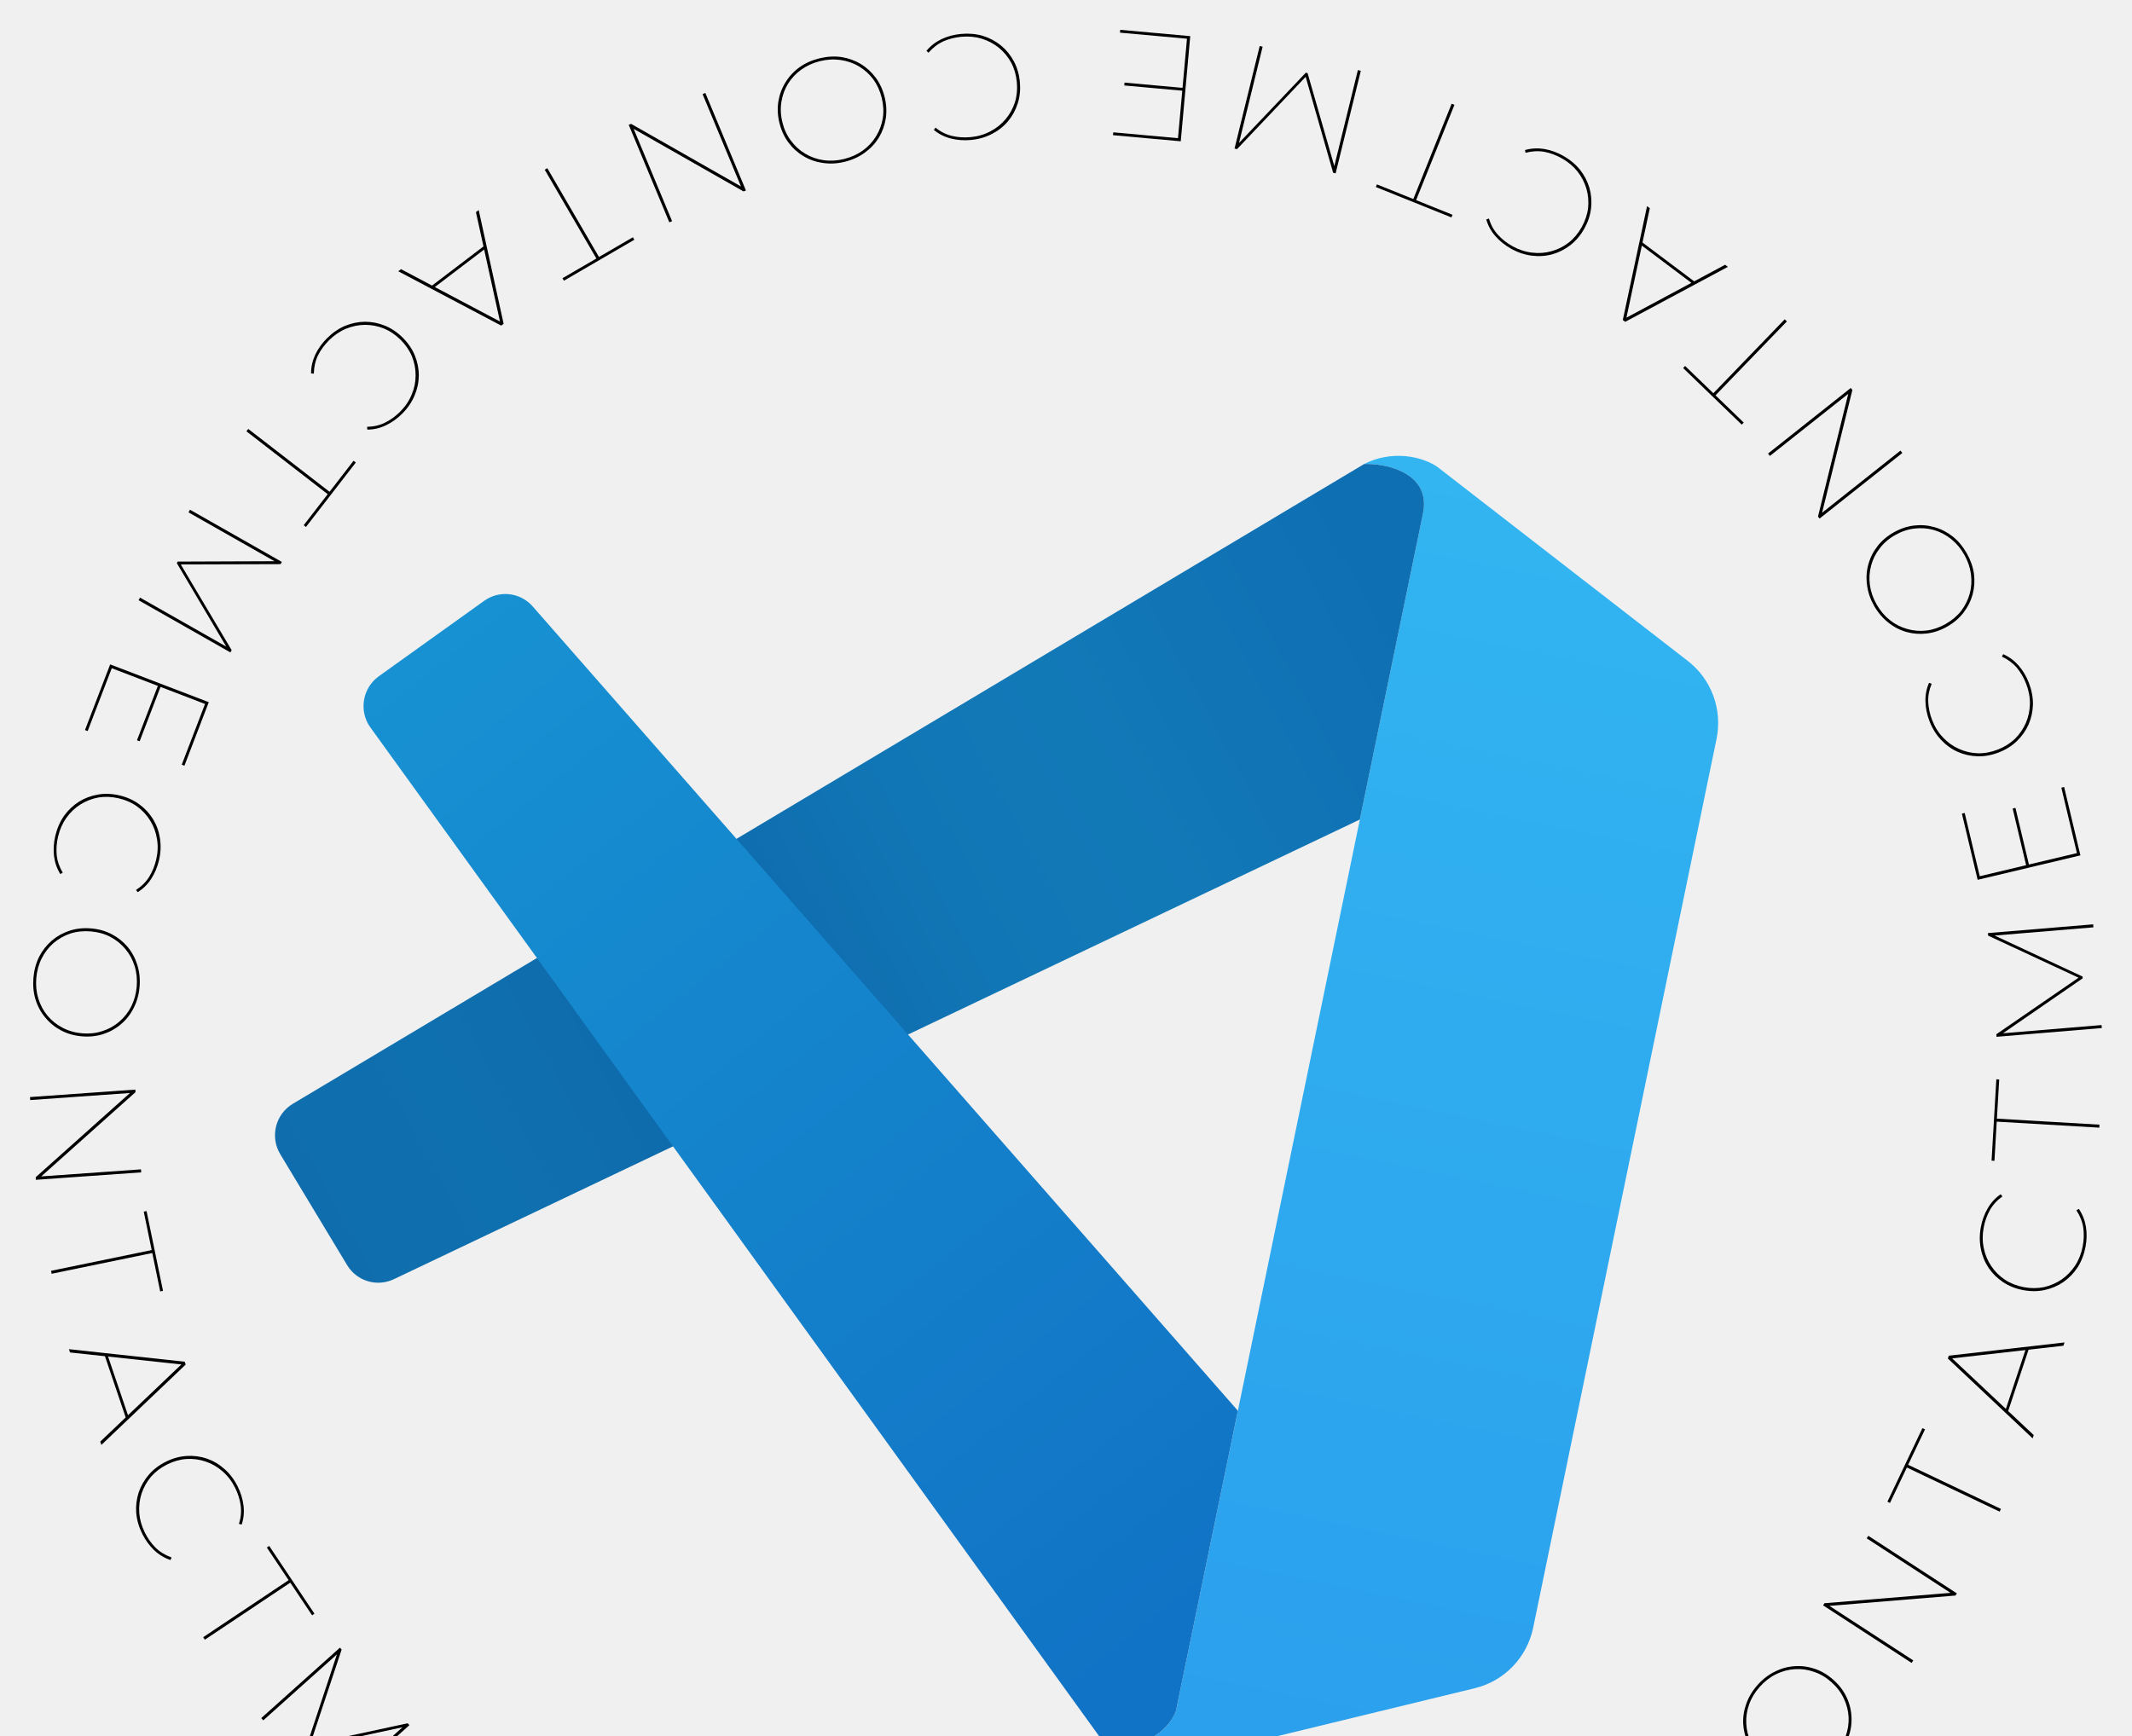
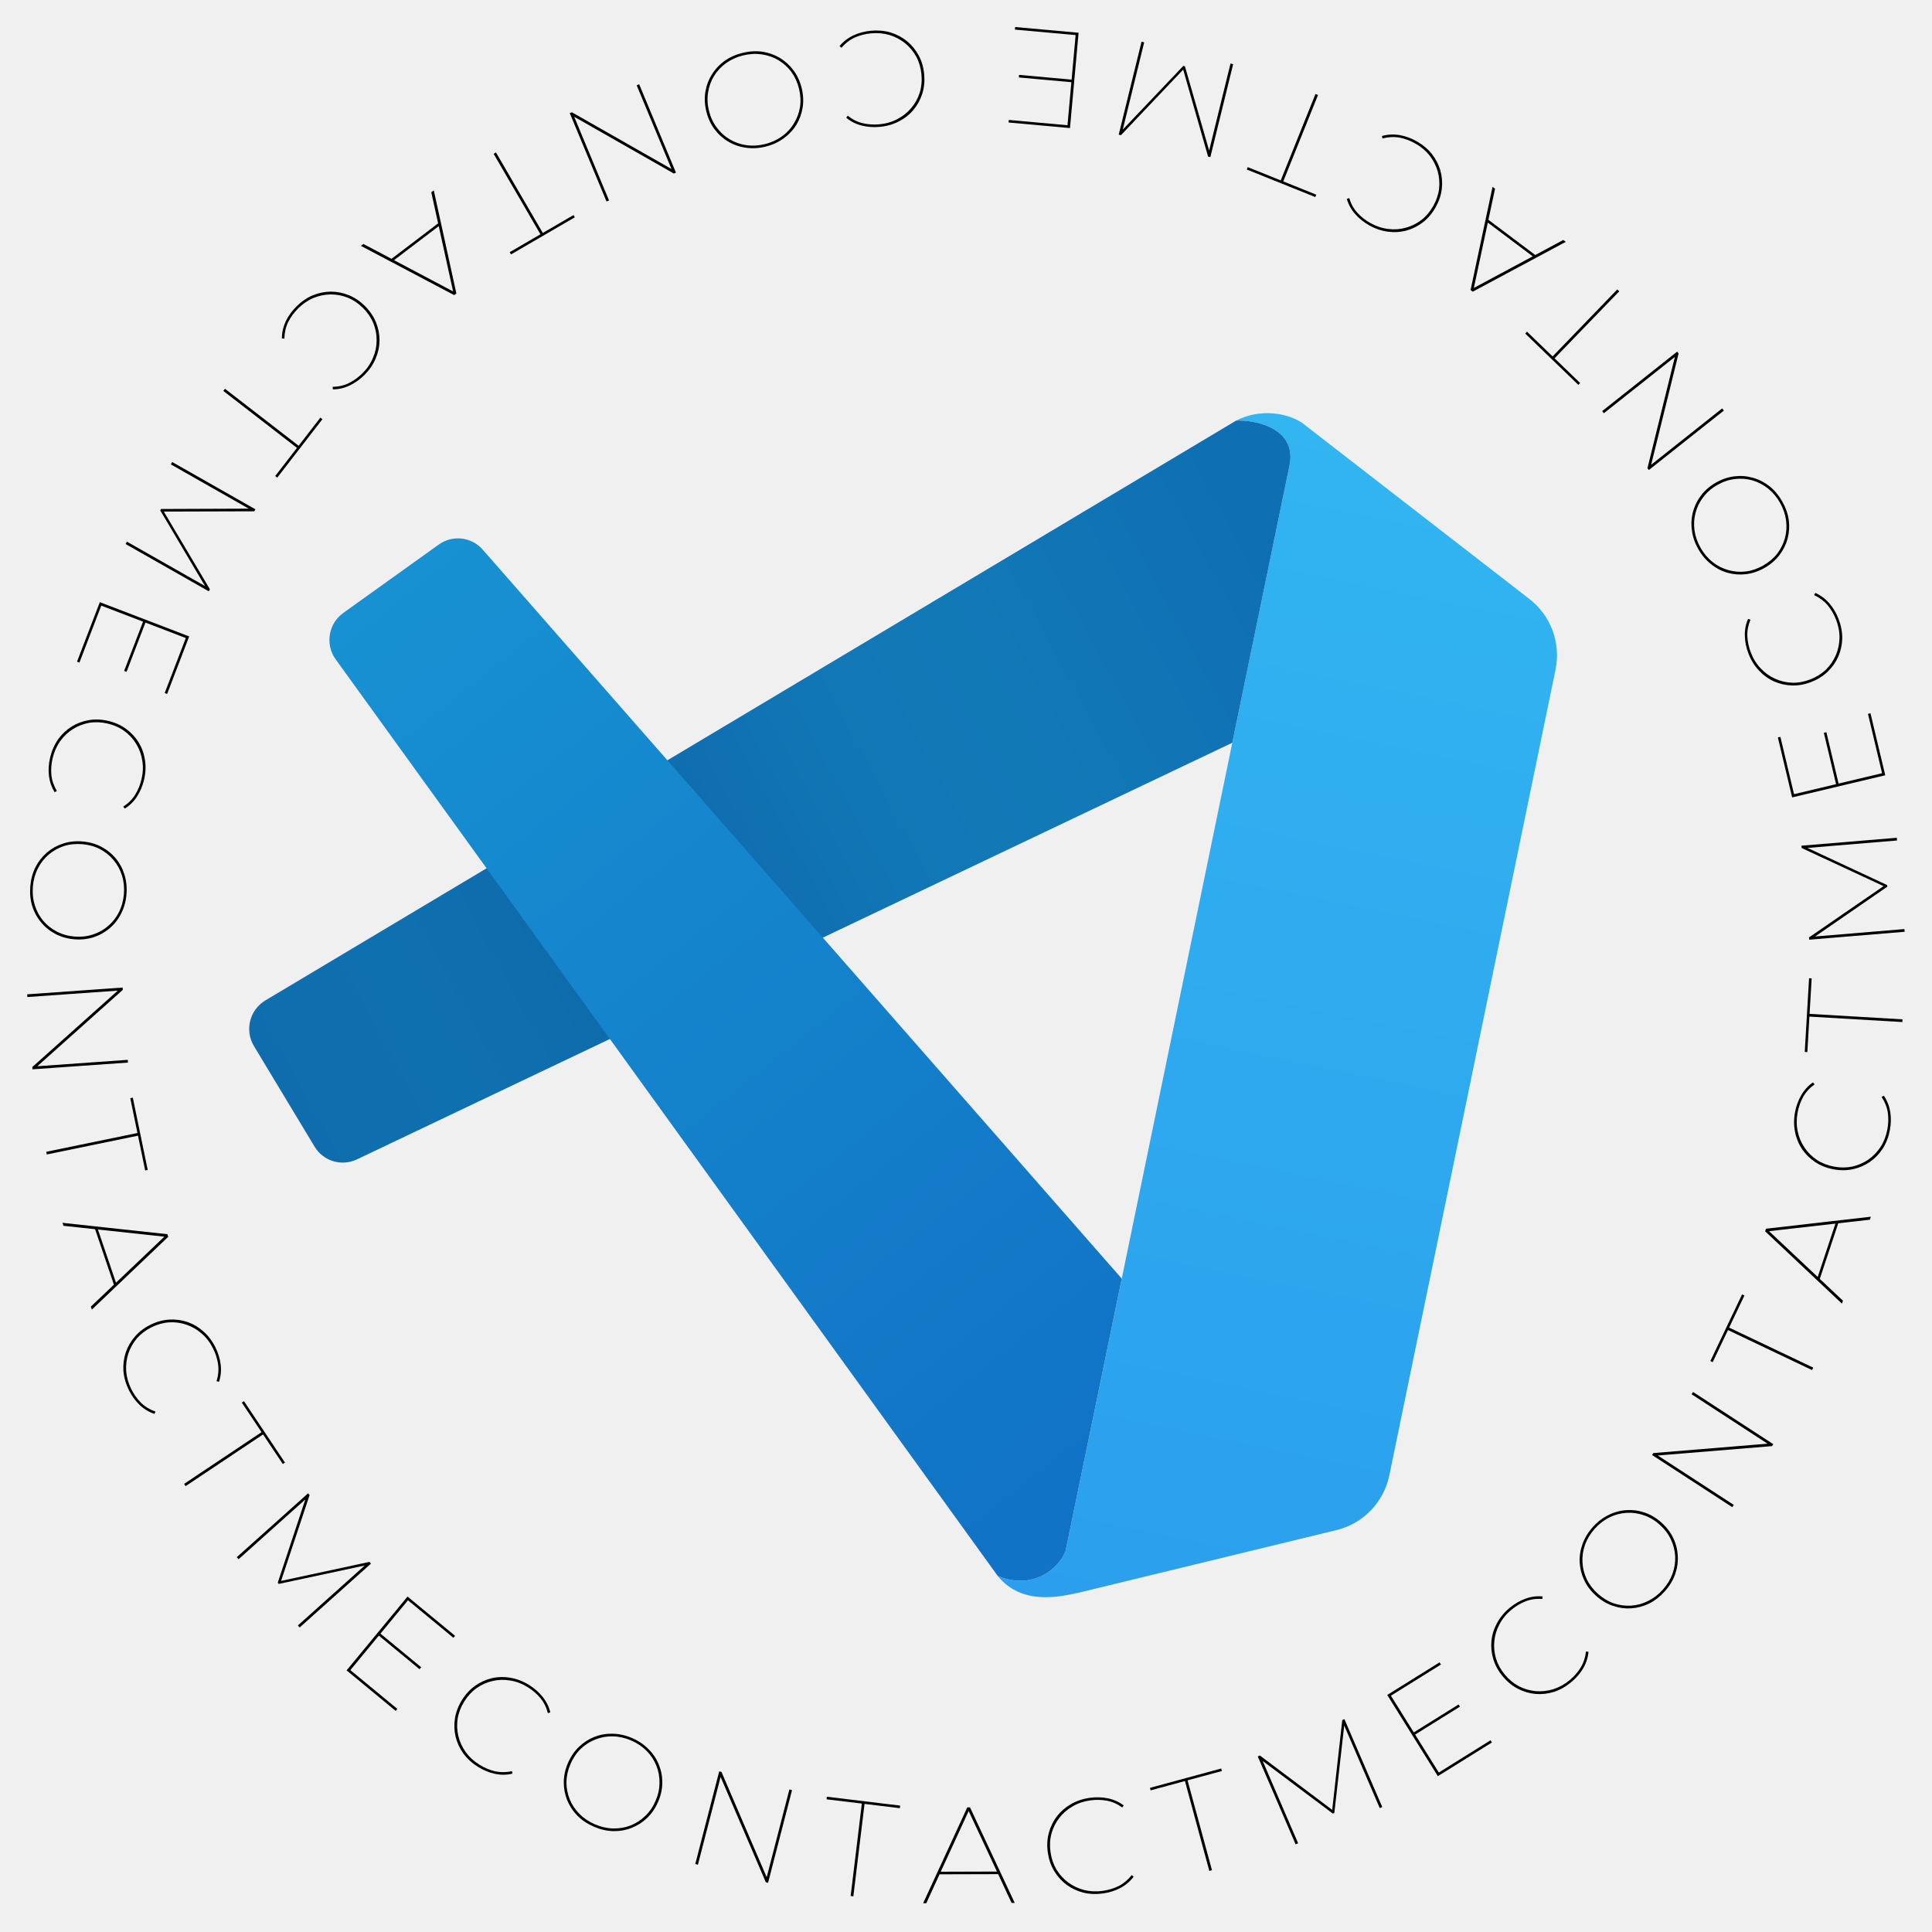
- <svg xmlns="http://www.w3.org/2000/svg" width="140" height="114" viewBox="0 0 140 114" fill="none">
+ <svg xmlns="http://www.w3.org/2000/svg" width="140" height="140" viewBox="0 0 140 140" fill="none">
  <path d="M63.103 2.229C63.61 2.182 64.088 2.223 64.538 2.354C64.982 2.491 65.38 2.703 65.731 2.988C66.077 3.275 66.358 3.62 66.575 4.024C66.791 4.428 66.923 4.881 66.97 5.38C67.016 5.88 66.971 6.349 66.832 6.786C66.694 7.224 66.482 7.615 66.196 7.96C65.903 8.306 65.551 8.584 65.139 8.795C64.722 9.013 64.26 9.146 63.754 9.193C63.3 9.236 62.862 9.203 62.441 9.097C62.02 8.99 61.647 8.803 61.324 8.534L61.429 8.385C61.773 8.658 62.139 8.84 62.525 8.93C62.911 9.02 63.315 9.045 63.736 9.006C64.21 8.962 64.642 8.835 65.034 8.626C65.426 8.423 65.76 8.157 66.034 7.826C66.309 7.502 66.513 7.131 66.647 6.714C66.774 6.304 66.816 5.866 66.772 5.399C66.729 4.932 66.606 4.505 66.404 4.12C66.197 3.741 65.927 3.415 65.597 3.14C65.266 2.873 64.889 2.672 64.466 2.539C64.043 2.413 63.594 2.372 63.121 2.416C62.7 2.456 62.308 2.555 61.945 2.715C61.582 2.882 61.257 3.131 60.97 3.463L60.838 3.336C61.107 3.012 61.438 2.756 61.831 2.567C62.225 2.384 62.65 2.271 63.103 2.229Z" fill="black" />
  <path d="M53.804 3.833C54.298 3.711 54.777 3.682 55.241 3.745C55.701 3.816 56.125 3.967 56.515 4.197C56.899 4.43 57.227 4.73 57.501 5.098C57.775 5.466 57.972 5.894 58.092 6.381C58.212 6.869 58.235 7.339 58.163 7.792C58.09 8.245 57.938 8.663 57.706 9.047C57.467 9.432 57.16 9.759 56.783 10.028C56.403 10.305 55.965 10.504 55.471 10.626C54.977 10.747 54.501 10.772 54.041 10.701C53.577 10.638 53.153 10.491 52.77 10.258C52.38 10.028 52.048 9.728 51.774 9.36C51.5 8.992 51.303 8.565 51.183 8.077C51.064 7.59 51.04 7.119 51.112 6.666C51.185 6.213 51.34 5.794 51.579 5.409C51.812 5.026 52.118 4.695 52.499 4.418C52.875 4.149 53.31 3.954 53.804 3.833ZM53.849 4.015C53.387 4.129 52.977 4.315 52.618 4.572C52.26 4.83 51.969 5.14 51.745 5.501C51.522 5.869 51.378 6.264 51.312 6.689C51.241 7.121 51.262 7.568 51.376 8.03C51.489 8.492 51.676 8.895 51.938 9.239C52.194 9.59 52.505 9.874 52.871 10.091C53.239 10.313 53.641 10.456 54.078 10.519C54.515 10.582 54.965 10.556 55.426 10.443C55.888 10.329 56.298 10.144 56.657 9.886C57.015 9.628 57.306 9.315 57.528 8.948C57.752 8.586 57.9 8.19 57.971 7.758C58.036 7.333 58.013 6.89 57.899 6.428C57.786 5.967 57.601 5.56 57.345 5.208C57.084 4.864 56.769 4.581 56.402 4.358C56.036 4.142 55.634 4.002 55.197 3.94C54.76 3.877 54.311 3.902 53.849 4.015Z" fill="black" />
  <path d="M46.317 6.106L48.982 12.509L48.826 12.573L41.456 8.375L41.557 8.334L44.134 14.526L43.951 14.602L41.286 8.199L41.442 8.135L48.812 12.333L48.711 12.374L46.135 6.182L46.317 6.106Z" fill="black" />
  <path d="M35.94 11.046L39.333 16.878L41.559 15.583L41.654 15.746L37.03 18.436L36.935 18.273L39.162 16.978L35.769 11.146L35.94 11.046Z" fill="black" />
  <path d="M31.435 13.797L33.071 21.266L32.914 21.386L26.152 17.816L26.333 17.678L32.936 21.17L32.857 21.23L31.253 13.935L31.435 13.797ZM31.857 16.102L31.892 16.312L28.462 18.922L28.269 18.832L31.857 16.102Z" fill="black" />
  <path d="M21.462 22.227C21.821 21.867 22.216 21.593 22.645 21.406C23.075 21.229 23.516 21.137 23.969 21.132C24.417 21.132 24.854 21.218 25.279 21.391C25.704 21.563 26.095 21.827 26.45 22.182C26.805 22.537 27.069 22.926 27.242 23.351C27.415 23.776 27.502 24.213 27.502 24.661C27.497 25.114 27.404 25.553 27.222 25.978C27.04 26.413 26.77 26.81 26.41 27.17C26.088 27.492 25.731 27.747 25.339 27.934C24.947 28.121 24.54 28.215 24.12 28.215L24.106 28.033C24.545 28.023 24.942 27.93 25.297 27.752C25.652 27.574 25.978 27.336 26.277 27.037C26.613 26.7 26.865 26.326 27.033 25.915C27.206 25.509 27.292 25.091 27.292 24.661C27.296 24.236 27.216 23.821 27.053 23.414C26.889 23.017 26.641 22.653 26.31 22.322C25.978 21.991 25.611 21.741 25.209 21.573C24.808 21.414 24.392 21.335 23.962 21.335C23.537 21.34 23.119 21.427 22.708 21.595C22.302 21.768 21.931 22.023 21.595 22.36C21.296 22.659 21.058 22.986 20.881 23.341C20.708 23.7 20.617 24.1 20.608 24.539L20.426 24.525C20.426 24.105 20.517 23.696 20.699 23.299C20.885 22.906 21.14 22.549 21.462 22.227Z" fill="black" />
  <path d="M16.303 28.172L21.64 32.3L23.216 30.262L23.365 30.377L20.092 34.609L19.943 34.494L21.519 32.456L16.182 28.328L16.303 28.172Z" fill="black" />
  <path d="M12.477 33.478L18.507 36.905L18.423 37.051L11.78 37.071L11.824 36.993L15.212 42.702L15.129 42.848L9.1 39.422L9.197 39.25L14.977 42.534L14.938 42.603L11.612 36.986L11.67 36.883L18.203 36.858L18.159 36.935L12.379 33.651L12.477 33.478Z" fill="black" />
  <path d="M10.557 45.068L9.171 48.685L8.995 48.618L10.382 45.001L10.557 45.068ZM7.339 43.887L5.757 48.013L5.581 47.946L7.234 43.635L13.71 46.117L12.11 50.29L11.934 50.222L13.463 46.235L7.339 43.887Z" fill="black" />
  <path d="M3.63 54.904C3.746 54.408 3.938 53.968 4.205 53.583C4.476 53.206 4.804 52.896 5.186 52.653C5.567 52.417 5.984 52.261 6.436 52.184C6.889 52.107 7.359 52.126 7.848 52.24C8.336 52.355 8.766 52.547 9.137 52.818C9.508 53.088 9.811 53.413 10.047 53.795C10.282 54.182 10.434 54.605 10.503 55.062C10.577 55.527 10.556 56.007 10.44 56.502C10.335 56.946 10.166 57.35 9.931 57.716C9.696 58.081 9.4 58.375 9.042 58.596L8.934 58.449C9.303 58.209 9.591 57.921 9.799 57.583C10.007 57.245 10.16 56.871 10.256 56.459C10.365 55.996 10.383 55.546 10.309 55.108C10.242 54.671 10.095 54.271 9.869 53.905C9.649 53.542 9.362 53.23 9.009 52.971C8.661 52.719 8.259 52.54 7.802 52.433C7.346 52.326 6.903 52.307 6.473 52.375C6.048 52.452 5.652 52.603 5.287 52.83C4.928 53.058 4.619 53.351 4.358 53.711C4.104 54.072 3.922 54.484 3.813 54.947C3.717 55.358 3.686 55.761 3.723 56.157C3.765 56.553 3.898 56.941 4.121 57.319L3.959 57.403C3.738 57.046 3.6 56.65 3.546 56.217C3.498 55.785 3.526 55.347 3.63 54.904Z" fill="black" />
  <path d="M2.195 64.229C2.237 63.722 2.362 63.259 2.569 62.839C2.782 62.426 3.06 62.071 3.403 61.775C3.745 61.485 4.134 61.269 4.57 61.126C5.006 60.984 5.475 60.933 5.975 60.975C6.475 61.016 6.928 61.144 7.335 61.356C7.741 61.569 8.09 61.846 8.379 62.189C8.668 62.538 8.881 62.933 9.016 63.375C9.158 63.824 9.207 64.302 9.165 64.809C9.123 65.316 8.995 65.776 8.782 66.189C8.575 66.609 8.3 66.964 7.958 67.254C7.615 67.55 7.226 67.769 6.79 67.912C6.354 68.055 5.886 68.105 5.385 68.064C4.885 68.022 4.432 67.895 4.025 67.682C3.619 67.469 3.271 67.189 2.982 66.84C2.692 66.498 2.476 66.102 2.335 65.653C2.199 65.211 2.153 64.736 2.195 64.229ZM2.382 64.245C2.343 64.719 2.389 65.167 2.519 65.588C2.65 66.01 2.851 66.385 3.122 66.712C3.399 67.04 3.729 67.303 4.11 67.5C4.497 67.705 4.928 67.827 5.402 67.866C5.876 67.906 6.317 67.856 6.726 67.718C7.142 67.587 7.51 67.382 7.831 67.104C8.159 66.826 8.422 66.49 8.621 66.096C8.819 65.702 8.938 65.267 8.978 64.793C9.017 64.32 8.972 63.872 8.841 63.45C8.71 63.028 8.506 62.653 8.229 62.325C7.958 61.998 7.628 61.732 7.241 61.527C6.86 61.33 6.432 61.212 5.958 61.172C5.484 61.133 5.04 61.179 4.625 61.31C4.216 61.448 3.847 61.656 3.519 61.934C3.198 62.212 2.938 62.548 2.739 62.943C2.541 63.337 2.422 63.771 2.382 64.245Z" fill="black" />
  <path d="M1.97 72.052L8.887 71.562L8.899 71.73L2.575 77.382L2.568 77.273L9.258 76.8L9.272 76.998L2.354 77.487L2.342 77.319L8.666 71.667L8.674 71.776L1.984 72.249L1.97 72.052Z" fill="black" />
  <path d="M3.352 83.463L9.96 82.101L9.44 79.578L9.624 79.54L10.704 84.78L10.52 84.818L10 82.295L3.392 83.657L3.352 83.463Z" fill="black" />
  <path d="M4.527 88.61L12.129 89.434L12.193 89.622L6.658 94.897L6.584 94.681L11.995 89.532L12.027 89.626L4.6 88.826L4.527 88.61ZM6.847 88.943L7.057 88.977L8.441 93.058L8.294 93.213L6.847 88.943Z" fill="black" />
  <path d="M9.346 100.746C9.12 100.291 8.986 99.83 8.945 99.363C8.913 98.899 8.967 98.452 9.106 98.021C9.249 97.596 9.469 97.209 9.768 96.861C10.067 96.513 10.441 96.227 10.89 96.003C11.34 95.779 11.793 95.653 12.251 95.624C12.709 95.595 13.151 95.651 13.576 95.794C14.004 95.942 14.39 96.17 14.736 96.478C15.09 96.788 15.38 97.171 15.607 97.627C15.81 98.034 15.938 98.454 15.991 98.885C16.043 99.317 16.003 99.732 15.869 100.13L15.692 100.086C15.823 99.667 15.86 99.26 15.805 98.868C15.749 98.475 15.627 98.089 15.438 97.711C15.226 97.285 14.952 96.927 14.616 96.637C14.285 96.344 13.916 96.13 13.509 95.993C13.107 95.854 12.688 95.797 12.251 95.823C11.823 95.852 11.399 95.971 10.979 96.18C10.559 96.389 10.206 96.658 9.919 96.985C9.641 97.316 9.433 97.684 9.297 98.092C9.166 98.496 9.116 98.92 9.144 99.363C9.179 99.803 9.303 100.236 9.515 100.662C9.703 101.04 9.938 101.37 10.218 101.651C10.504 101.929 10.854 102.142 11.267 102.291L11.196 102.459C10.797 102.325 10.439 102.109 10.12 101.81C9.808 101.509 9.55 101.154 9.346 100.746Z" fill="black" />
  <path d="M13.341 107.527L18.952 103.781L17.522 101.638L17.678 101.534L20.649 105.983L20.493 106.088L19.062 103.945L13.451 107.692L13.341 107.527Z" fill="black" />
  <path d="M17.155 112.84L22.322 108.214L22.434 108.339L20.34 114.644L20.28 114.577L26.77 113.181L26.882 113.306L21.716 117.933L21.584 117.785L26.536 113.35L26.589 113.409L20.206 114.777L20.127 114.688L22.18 108.487L22.24 108.553L17.288 112.988L17.155 112.84Z" fill="black" />
+   <path d="M27.532 118.348L30.52 120.813L30.401 120.958L27.413 118.493L27.532 118.348ZM25.389 121.023L28.797 123.835L28.677 123.981L25.116 121.042L29.53 115.693L32.977 118.536L32.857 118.682L29.563 115.964L25.389 121.023Z" fill="black" />
+   <path d="M34.654 128.044C34.222 127.776 33.866 127.454 33.586 127.079C33.314 126.701 33.124 126.293 33.016 125.853C32.913 125.416 32.898 124.971 32.968 124.518C33.039 124.065 33.207 123.625 33.471 123.198C33.735 122.771 34.054 122.425 34.428 122.159C34.803 121.894 35.208 121.71 35.644 121.607C36.086 121.508 36.535 121.498 36.99 121.578C37.455 121.656 37.904 121.829 38.336 122.096C38.724 122.336 39.053 122.626 39.325 122.965C39.597 123.304 39.781 123.678 39.877 124.087L39.703 124.142C39.593 123.717 39.411 123.352 39.157 123.047C38.903 122.742 38.596 122.479 38.237 122.256C37.833 122.006 37.411 121.846 36.972 121.777C36.537 121.701 36.111 121.713 35.693 121.812C35.278 121.904 34.891 122.077 34.533 122.329C34.184 122.579 33.886 122.904 33.639 123.302C33.393 123.701 33.233 124.115 33.162 124.545C33.099 124.972 33.117 125.395 33.216 125.813C33.318 126.226 33.497 126.613 33.755 126.974C34.016 127.33 34.349 127.633 34.754 127.884C35.113 128.106 35.486 128.263 35.872 128.355C36.262 128.44 36.671 128.438 37.101 128.346L37.129 128.527C36.72 128.623 36.301 128.628 35.873 128.542C35.448 128.45 35.042 128.284 34.654 128.044Z" fill="black" />
+   <path d="M43.04 132.371C42.573 132.17 42.173 131.904 41.841 131.574C41.517 131.241 41.27 130.864 41.098 130.445C40.932 130.029 40.851 129.591 40.854 129.132C40.858 128.673 40.959 128.213 41.157 127.752C41.356 127.291 41.62 126.902 41.951 126.584C42.282 126.267 42.656 126.025 43.073 125.859C43.495 125.696 43.938 125.62 44.4 125.632C44.871 125.641 45.34 125.746 45.807 125.947C46.274 126.148 46.67 126.416 46.993 126.749C47.326 127.079 47.575 127.453 47.741 127.869C47.913 128.289 47.997 128.728 47.993 129.186C47.99 129.645 47.889 130.105 47.691 130.566C47.492 131.027 47.227 131.417 46.896 131.734C46.565 132.052 46.188 132.292 45.766 132.456C45.349 132.621 44.905 132.7 44.434 132.691C43.972 132.679 43.508 132.572 43.04 132.371ZM43.115 132.198C43.552 132.387 43.991 132.486 44.432 132.496C44.874 132.506 45.293 132.435 45.689 132.282C46.089 132.123 46.442 131.895 46.751 131.596C47.068 131.294 47.32 130.924 47.508 130.488C47.697 130.051 47.79 129.617 47.789 129.185C47.797 128.749 47.72 128.335 47.559 127.942C47.4 127.543 47.165 127.186 46.854 126.873C46.543 126.559 46.169 126.308 45.733 126.12C45.296 125.932 44.857 125.833 44.415 125.822C43.974 125.812 43.554 125.886 43.154 126.045C42.758 126.198 42.401 126.425 42.084 126.728C41.775 127.026 41.527 127.394 41.339 127.831C41.151 128.267 41.053 128.704 41.045 129.139C41.046 129.571 41.126 129.986 41.285 130.386C41.447 130.779 41.683 131.132 41.993 131.446C42.304 131.759 42.678 132.01 43.115 132.198Z" fill="black" />
+   <path d="M50.382 135.072L52.118 128.358L52.281 128.4L55.628 136.193L55.523 136.166L57.202 129.672L57.393 129.722L55.657 136.436L55.494 136.394L52.147 128.601L52.253 128.628L50.574 135.122L50.382 135.072Z" fill="black" />
+   <path d="M61.641 137.392L62.452 130.694L59.894 130.385L59.917 130.198L65.228 130.841L65.206 131.028L62.648 130.718L61.837 137.416L61.641 137.392Z" fill="black" />
+   <path d="M66.894 137.914L70.093 130.969L70.291 130.968L73.532 137.894L73.304 137.894L70.143 131.127L70.242 131.127L67.122 137.913L66.894 137.914ZM67.948 135.82L68.046 135.632L72.356 135.619L72.455 135.807L67.948 135.82Z" fill="black" />
+   <path d="M79.933 137.205C79.43 137.276 78.95 137.256 78.495 137.146C78.045 137.029 77.638 136.835 77.273 136.566C76.915 136.296 76.619 135.964 76.384 135.57C76.149 135.176 75.997 134.73 75.927 134.233C75.858 133.736 75.883 133.265 76.001 132.822C76.119 132.379 76.313 131.978 76.584 131.62C76.86 131.262 77.199 130.968 77.601 130.738C78.008 130.501 78.463 130.348 78.967 130.278C79.418 130.215 79.857 130.227 80.283 130.314C80.708 130.402 81.089 130.572 81.424 130.825L81.326 130.979C80.97 130.722 80.597 130.557 80.206 130.485C79.816 130.413 79.412 130.406 78.993 130.464C78.522 130.53 78.096 130.676 77.714 130.903C77.331 131.123 77.01 131.404 76.751 131.747C76.491 132.083 76.304 132.463 76.19 132.886C76.081 133.301 76.059 133.741 76.124 134.205C76.189 134.67 76.331 135.09 76.55 135.466C76.775 135.835 77.058 136.149 77.401 136.408C77.743 136.66 78.129 136.843 78.558 136.957C78.987 137.064 79.436 137.085 79.907 137.019C80.326 136.96 80.713 136.843 81.069 136.667C81.423 136.484 81.737 136.22 82.009 135.876L82.145 135.996C81.892 136.332 81.573 136.603 81.189 136.81C80.803 137.011 80.385 137.142 79.933 137.205Z" fill="black" />
+   <path d="M87.632 135.573L85.865 129.062L83.379 129.736L83.329 129.555L88.493 128.153L88.542 128.335L86.056 129.01L87.824 135.521L87.632 135.573Z" fill="black" />
+   <path d="M93.885 133.648L91.142 127.278L91.297 127.211L96.608 131.202L96.526 131.238L97.266 124.641L97.421 124.574L100.164 130.944L99.982 131.022L97.353 124.916L97.425 124.885L96.691 131.371L96.582 131.418L91.356 127.499L91.438 127.463L94.067 133.569L93.885 133.648Z" fill="black" />
+   <path d="M102.406 125.56L105.694 123.512L105.793 123.671L102.505 125.72L102.406 125.56ZM104.261 128.443L108.011 126.106L108.111 126.266L104.192 128.708L100.524 122.822L104.317 120.459L104.416 120.619L100.792 122.877L104.261 128.443Z" fill="black" />
+   <path d="M113.863 121.892C113.472 122.217 113.054 122.453 112.609 122.599C112.164 122.736 111.716 122.786 111.265 122.749C110.818 122.707 110.392 122.581 109.984 122.37C109.577 122.158 109.213 121.859 108.893 121.473C108.572 121.087 108.345 120.674 108.213 120.235C108.08 119.796 108.034 119.353 108.076 118.907C108.122 118.456 108.256 118.028 108.476 117.621C108.698 117.206 109.004 116.835 109.396 116.51C109.746 116.219 110.125 115.999 110.533 115.849C110.941 115.699 111.355 115.644 111.773 115.683L111.77 115.865C111.332 115.834 110.928 115.891 110.558 116.034C110.189 116.178 109.841 116.385 109.516 116.655C109.15 116.959 108.864 117.308 108.659 117.701C108.449 118.09 108.325 118.498 108.285 118.926C108.241 119.349 108.282 119.77 108.407 120.19C108.533 120.6 108.746 120.986 109.045 121.347C109.345 121.707 109.687 121.99 110.071 122.195C110.456 122.39 110.863 122.507 111.291 122.547C111.714 122.582 112.138 122.534 112.563 122.405C112.984 122.27 113.377 122.051 113.743 121.748C114.068 121.478 114.336 121.174 114.545 120.837C114.75 120.495 114.878 120.106 114.928 119.669L115.108 119.7C115.069 120.119 114.941 120.517 114.723 120.896C114.5 121.269 114.214 121.601 113.863 121.892Z" fill="black" />
  <path d="M120.633 115.319C120.293 115.698 119.914 115.992 119.496 116.203C119.076 116.403 118.641 116.519 118.189 116.548C117.741 116.573 117.3 116.511 116.866 116.361C116.432 116.212 116.029 115.97 115.655 115.635C115.281 115.301 114.996 114.926 114.8 114.511C114.604 114.096 114.494 113.665 114.469 113.217C114.449 112.764 114.518 112.321 114.676 111.887C114.834 111.443 115.083 111.032 115.422 110.653C115.761 110.274 116.141 109.984 116.56 109.783C116.979 109.573 117.412 109.455 117.86 109.431C118.312 109.401 118.755 109.461 119.189 109.61C119.622 109.759 120.026 110.001 120.4 110.336C120.774 110.671 121.059 111.046 121.255 111.461C121.451 111.876 121.559 112.309 121.579 112.762C121.604 113.21 121.537 113.655 121.379 114.099C121.221 114.534 120.972 114.94 120.633 115.319ZM120.493 115.193C120.81 114.839 121.044 114.454 121.194 114.039C121.344 113.624 121.41 113.204 121.391 112.779C121.367 112.35 121.263 111.942 121.078 111.555C120.892 111.158 120.622 110.801 120.268 110.484C119.914 110.167 119.532 109.94 119.122 109.803C118.712 109.658 118.295 109.599 117.87 109.627C117.441 109.65 117.029 109.76 116.633 109.954C116.236 110.149 115.88 110.424 115.562 110.778C115.245 111.132 115.011 111.517 114.861 111.932C114.711 112.348 114.648 112.77 114.671 113.199C114.69 113.623 114.792 114.034 114.978 114.431C115.163 114.818 115.433 115.171 115.787 115.488C116.141 115.805 116.523 116.037 116.934 116.182C117.343 116.319 117.763 116.375 118.192 116.352C118.616 116.324 119.026 116.212 119.422 116.017C119.819 115.822 120.175 115.548 120.493 115.193Z" fill="black" />
  <path d="M125.529 109.217L119.715 105.436L119.807 105.295L128.26 104.6L128.201 104.692L122.579 101.034L122.687 100.868L128.5 104.65L128.408 104.791L119.955 105.485L120.014 105.394L125.637 109.051L125.529 109.217Z" fill="black" />
  <path d="M131.308 99.281L125.216 96.382L124.109 98.708L123.939 98.627L126.238 93.796L126.408 93.877L125.301 96.203L131.393 99.102L131.308 99.281Z" fill="black" />
  <path d="M133.475 94.468L127.909 89.226L127.971 89.038L135.568 88.168L135.496 88.385L128.075 89.229L128.106 89.135L133.547 94.252L133.475 94.468ZM131.826 92.803L131.678 92.65L133.037 88.559L133.247 88.525L131.826 92.803Z" fill="black" />
  <path d="M136.95 81.879C136.856 82.379 136.685 82.827 136.436 83.224C136.181 83.613 135.869 83.938 135.498 84.198C135.128 84.451 134.718 84.626 134.27 84.724C133.822 84.821 133.351 84.824 132.857 84.731C132.364 84.639 131.926 84.466 131.543 84.213C131.161 83.96 130.843 83.648 130.589 83.278C130.337 82.902 130.166 82.487 130.077 82.033C129.982 81.572 129.981 81.091 130.075 80.592C130.158 80.144 130.31 79.732 130.528 79.356C130.746 78.98 131.028 78.674 131.375 78.436L131.49 78.579C131.133 78.834 130.858 79.136 130.665 79.483C130.473 79.829 130.337 80.211 130.26 80.626C130.172 81.094 130.175 81.544 130.268 81.979C130.355 82.412 130.52 82.805 130.763 83.16C130.999 83.513 131.299 83.811 131.664 84.054C132.023 84.29 132.433 84.45 132.894 84.537C133.355 84.623 133.799 84.622 134.225 84.534C134.646 84.438 135.034 84.269 135.389 84.026C135.737 83.782 136.033 83.475 136.277 83.104C136.515 82.732 136.677 82.312 136.765 81.844C136.843 81.429 136.854 81.025 136.8 80.632C136.74 80.237 136.589 79.856 136.349 79.489L136.507 79.397C136.745 79.744 136.9 80.133 136.974 80.563C137.042 80.993 137.034 81.431 136.95 81.879Z" fill="black" />
  <path d="M137.853 74.062L131.117 73.667L130.967 76.239L130.779 76.228L131.092 70.887L131.28 70.898L131.129 73.469L137.864 73.865L137.853 74.062Z" fill="black" />
  <path d="M138.017 67.52L131.105 68.095L131.091 67.927L136.564 64.161L136.571 64.25L130.553 61.45L130.539 61.282L137.45 60.708L137.466 60.905L130.841 61.456L130.835 61.377L136.751 64.136L136.761 64.254L131.382 67.963L131.375 67.874L138 67.323L138.017 67.52Z" fill="black" />
  <path d="M133.059 56.871L132.163 53.103L132.346 53.059L133.243 56.828L133.059 56.871ZM136.383 56.029L135.36 51.731L135.543 51.687L136.612 56.179L129.865 57.784L128.831 53.437L129.014 53.394L130.002 57.548L136.383 56.029Z" fill="black" />
  <path d="M133.225 44.841C133.409 45.315 133.499 45.787 133.496 46.255C133.485 46.72 133.389 47.16 133.211 47.577C133.029 47.987 132.774 48.351 132.444 48.67C132.114 48.989 131.715 49.239 131.247 49.42C130.778 49.601 130.315 49.685 129.857 49.671C129.398 49.657 128.964 49.56 128.554 49.378C128.141 49.191 127.777 48.928 127.462 48.59C127.139 48.247 126.885 47.839 126.702 47.365C126.537 46.94 126.449 46.51 126.437 46.076C126.424 45.641 126.503 45.232 126.673 44.847L126.845 44.908C126.676 45.314 126.601 45.715 126.62 46.111C126.639 46.507 126.725 46.903 126.877 47.297C127.049 47.74 127.288 48.122 127.596 48.442C127.898 48.764 128.246 49.013 128.639 49.186C129.025 49.362 129.438 49.458 129.875 49.473C130.305 49.484 130.738 49.404 131.175 49.235C131.613 49.066 131.989 48.832 132.305 48.532C132.613 48.229 132.854 47.881 133.028 47.488C133.195 47.098 133.285 46.68 133.297 46.236C133.304 45.795 133.221 45.352 133.049 44.909C132.897 44.515 132.694 44.165 132.441 43.859C132.182 43.555 131.854 43.311 131.456 43.124L131.543 42.964C131.927 43.133 132.264 43.382 132.553 43.709C132.837 44.039 133.061 44.416 133.225 44.841Z" fill="black" />
  <path d="M129.147 36.333C129.398 36.775 129.557 37.228 129.623 37.692C129.68 38.153 129.65 38.603 129.535 39.041C129.416 39.473 129.216 39.871 128.937 40.235C128.658 40.599 128.3 40.905 127.863 41.153C127.427 41.401 126.981 41.552 126.525 41.606C126.07 41.66 125.626 41.627 125.193 41.508C124.758 41.383 124.359 41.177 123.998 40.888C123.627 40.597 123.317 40.231 123.065 39.789C122.814 39.346 122.66 38.895 122.603 38.433C122.537 37.969 122.563 37.521 122.682 37.089C122.798 36.651 122.996 36.25 123.275 35.886C123.554 35.522 123.912 35.216 124.349 34.968C124.785 34.72 125.231 34.569 125.687 34.516C126.142 34.462 126.588 34.497 127.024 34.622C127.456 34.741 127.857 34.946 128.228 35.237C128.589 35.525 128.895 35.891 129.147 36.333ZM128.983 36.426C128.748 36.012 128.458 35.668 128.112 35.394C127.766 35.12 127.389 34.924 126.98 34.806C126.566 34.692 126.146 34.661 125.72 34.714C125.284 34.763 124.86 34.906 124.447 35.141C124.033 35.376 123.697 35.666 123.437 36.011C123.168 36.353 122.98 36.73 122.871 37.141C122.757 37.555 122.73 37.981 122.788 38.419C122.847 38.857 122.994 39.282 123.229 39.696C123.464 40.109 123.754 40.453 124.1 40.727C124.446 41.002 124.826 41.196 125.241 41.31C125.649 41.428 126.071 41.461 126.506 41.412C126.932 41.359 127.352 41.216 127.765 40.981C128.179 40.746 128.52 40.457 128.789 40.114C129.048 39.769 129.235 39.39 129.349 38.975C129.458 38.564 129.482 38.14 129.424 37.702C129.365 37.265 129.218 36.839 128.983 36.426Z" fill="black" />
  <path d="M124.919 29.751L119.484 34.059L119.38 33.928L121.41 25.692L121.478 25.778L116.222 29.945L116.099 29.79L121.533 25.481L121.638 25.613L119.607 33.848L119.54 33.763L124.795 29.595L124.919 29.751Z" fill="black" />
  <path d="M117.337 21.11L112.65 25.964L114.504 27.753L114.373 27.889L110.524 24.173L110.655 24.037L112.508 25.826L117.194 20.973L117.337 21.11Z" fill="black" />
  <path d="M113.462 17.526L106.722 21.136L106.563 21.017L108.155 13.539L108.337 13.675L106.777 20.98L106.698 20.92L113.28 17.389L113.462 17.526ZM111.359 18.56L111.166 18.651L107.721 16.062L107.755 15.852L111.359 18.56Z" fill="black" />
  <path d="M102.634 10.225C103.079 10.473 103.449 10.778 103.746 11.14C104.034 11.505 104.242 11.905 104.371 12.34C104.493 12.771 104.529 13.215 104.479 13.671C104.429 14.127 104.281 14.574 104.037 15.012C103.792 15.451 103.489 15.811 103.128 16.093C102.766 16.376 102.369 16.578 101.938 16.7C101.501 16.82 101.053 16.85 100.595 16.791C100.127 16.734 99.671 16.582 99.227 16.334C98.829 16.112 98.487 15.838 98.2 15.511C97.913 15.185 97.712 14.82 97.597 14.415L97.769 14.352C97.897 14.772 98.096 15.128 98.364 15.421C98.631 15.714 98.95 15.964 99.319 16.17C99.734 16.401 100.162 16.542 100.604 16.591C101.042 16.647 101.467 16.616 101.881 16.498C102.291 16.387 102.669 16.197 103.015 15.929C103.353 15.663 103.635 15.325 103.864 14.916C104.092 14.506 104.233 14.085 104.285 13.653C104.328 13.223 104.291 12.802 104.173 12.388C104.053 11.981 103.855 11.602 103.581 11.253C103.304 10.909 102.958 10.621 102.543 10.39C102.174 10.184 101.794 10.044 101.404 9.97C101.011 9.902 100.602 9.924 100.177 10.034L100.141 9.855C100.545 9.741 100.963 9.717 101.395 9.783C101.823 9.856 102.236 10.003 102.634 10.225Z" fill="black" />
  <path d="M95.508 6.885L92.991 13.145L95.381 14.106L95.311 14.28L90.347 12.284L90.417 12.11L92.807 13.071L95.324 6.811L95.508 6.885Z" fill="black" />
  <path d="M89.359 4.65L87.706 11.385L87.542 11.345L85.713 4.959L85.799 4.98L81.23 9.796L81.067 9.756L82.72 3.02L82.912 3.068L81.328 9.524L81.251 9.505L85.748 4.774L85.864 4.802L87.668 11.08L87.582 11.059L89.167 4.603L89.359 4.65Z" fill="black" />
  <path d="M77.685 5.961L73.827 5.613L73.844 5.425L77.702 5.774L77.685 5.961ZM77.944 2.543L73.544 2.145L73.561 1.958L78.159 2.373L77.535 9.28L73.085 8.878L73.102 8.691L77.354 9.075L77.944 2.543Z" fill="black" />
-   <g clip-path="url(#clip0_1806_2961)">
-     <path d="M93.442 33.728C93.996 31.037 90.984 30.416 89.576 30.476C91.756 29.383 93.879 30.195 94.568 30.805L110.835 43.412C112.385 44.613 113.116 46.598 112.719 48.526L100.677 106.905C100.274 108.859 98.784 110.406 96.853 110.875L78.162 115.414C76.886 115.677 74.086 116.397 72.305 114.206C74.878 115.263 76.722 113.656 77.211 112.413L93.442 33.728Z" fill="url(#paint0_linear_1806_2961)" />
-     <path d="M89.804 30.473C91.283 30.485 93.969 31.175 93.442 33.728L89.297 53.823L25.864 84.014C24.755 84.542 23.43 84.143 22.796 83.091L18.403 75.805C17.715 74.664 18.086 73.176 19.23 72.493L89.577 30.477L89.804 30.473Z" fill="url(#paint1_linear_1806_2961)" />
-     <path d="M81.286 92.654L34.978 39.826C34.169 38.903 32.794 38.745 31.795 39.46L24.878 44.413C23.794 45.189 23.546 46.702 24.326 47.782L72.305 114.205V114.205C74.878 115.262 76.722 113.655 77.211 112.412L81.286 92.654Z" fill="url(#paint2_linear_1806_2961)" />
+   <g clip-path="url(#clip0_1815_3065)">
+     <path d="M93.442 33.728C93.996 31.037 90.984 30.416 89.576 30.476C91.756 29.383 93.879 30.195 94.568 30.805L110.835 43.412C112.385 44.613 113.116 46.598 112.719 48.526L100.677 106.905C100.274 108.859 98.784 110.406 96.853 110.875L78.162 115.414C76.886 115.677 74.086 116.397 72.305 114.206C74.878 115.263 76.722 113.656 77.211 112.413L93.442 33.728Z" fill="url(#paint0_linear_1815_3065)" />
+     <path d="M89.804 30.473C91.283 30.485 93.969 31.175 93.442 33.728L89.297 53.823L25.864 84.014C24.755 84.542 23.43 84.143 22.796 83.091L18.403 75.805C17.715 74.664 18.086 73.176 19.23 72.493L89.577 30.477L89.804 30.473Z" fill="url(#paint1_linear_1815_3065)" />
+     <path d="M81.286 92.654L34.978 39.826C34.169 38.903 32.794 38.745 31.795 39.46L24.878 44.413C23.794 45.189 23.546 46.702 24.326 47.782L72.305 114.205V114.205C74.878 115.262 76.722 113.655 77.211 112.412L81.286 92.654Z" fill="url(#paint2_linear_1815_3065)" />
  </g>
  <defs>
-     <linearGradient id="paint0_linear_1806_2961" x1="102.68" y1="32.07" x2="85.004" y2="117.766" gradientUnits="userSpaceOnUse">
+     <linearGradient id="paint0_linear_1815_3065" x1="102.68" y1="32.07" x2="85.004" y2="117.766" gradientUnits="userSpaceOnUse">
      <stop stop-color="#32B5F1" />
      <stop offset="1" stop-color="#2B9FED" />
    </linearGradient>
-     <linearGradient id="paint1_linear_1806_2961" x1="91.916" y1="41.126" x2="20.178" y2="79.841" gradientUnits="userSpaceOnUse">
+     <linearGradient id="paint1_linear_1815_3065" x1="91.916" y1="41.126" x2="20.178" y2="79.841" gradientUnits="userSpaceOnUse">
      <stop stop-color="#0F6FB3" />
      <stop offset="0.271" stop-color="#1279B7" />
      <stop offset="0.421" stop-color="#1176B5" />
      <stop offset="0.618" stop-color="#0E69AC" />
      <stop offset="0.855" stop-color="#0F70AF" />
      <stop offset="1" stop-color="#0F6DAD" />
    </linearGradient>
-     <linearGradient id="paint2_linear_1806_2961" x1="28.365" y1="42.214" x2="78.928" y2="105.282" gradientUnits="userSpaceOnUse">
+     <linearGradient id="paint2_linear_1815_3065" x1="28.365" y1="42.214" x2="78.928" y2="105.282" gradientUnits="userSpaceOnUse">
      <stop stop-color="#1791D2" />
      <stop offset="1" stop-color="#1173C5" />
    </linearGradient>
-     <clipPath id="clip0_1806_2961">
+     <clipPath id="clip0_1815_3065">
      <rect width="100" height="100" fill="white" transform="translate(31.1318 10.9297) rotate(11.6552)" />
    </clipPath>
  </defs>
</svg>
